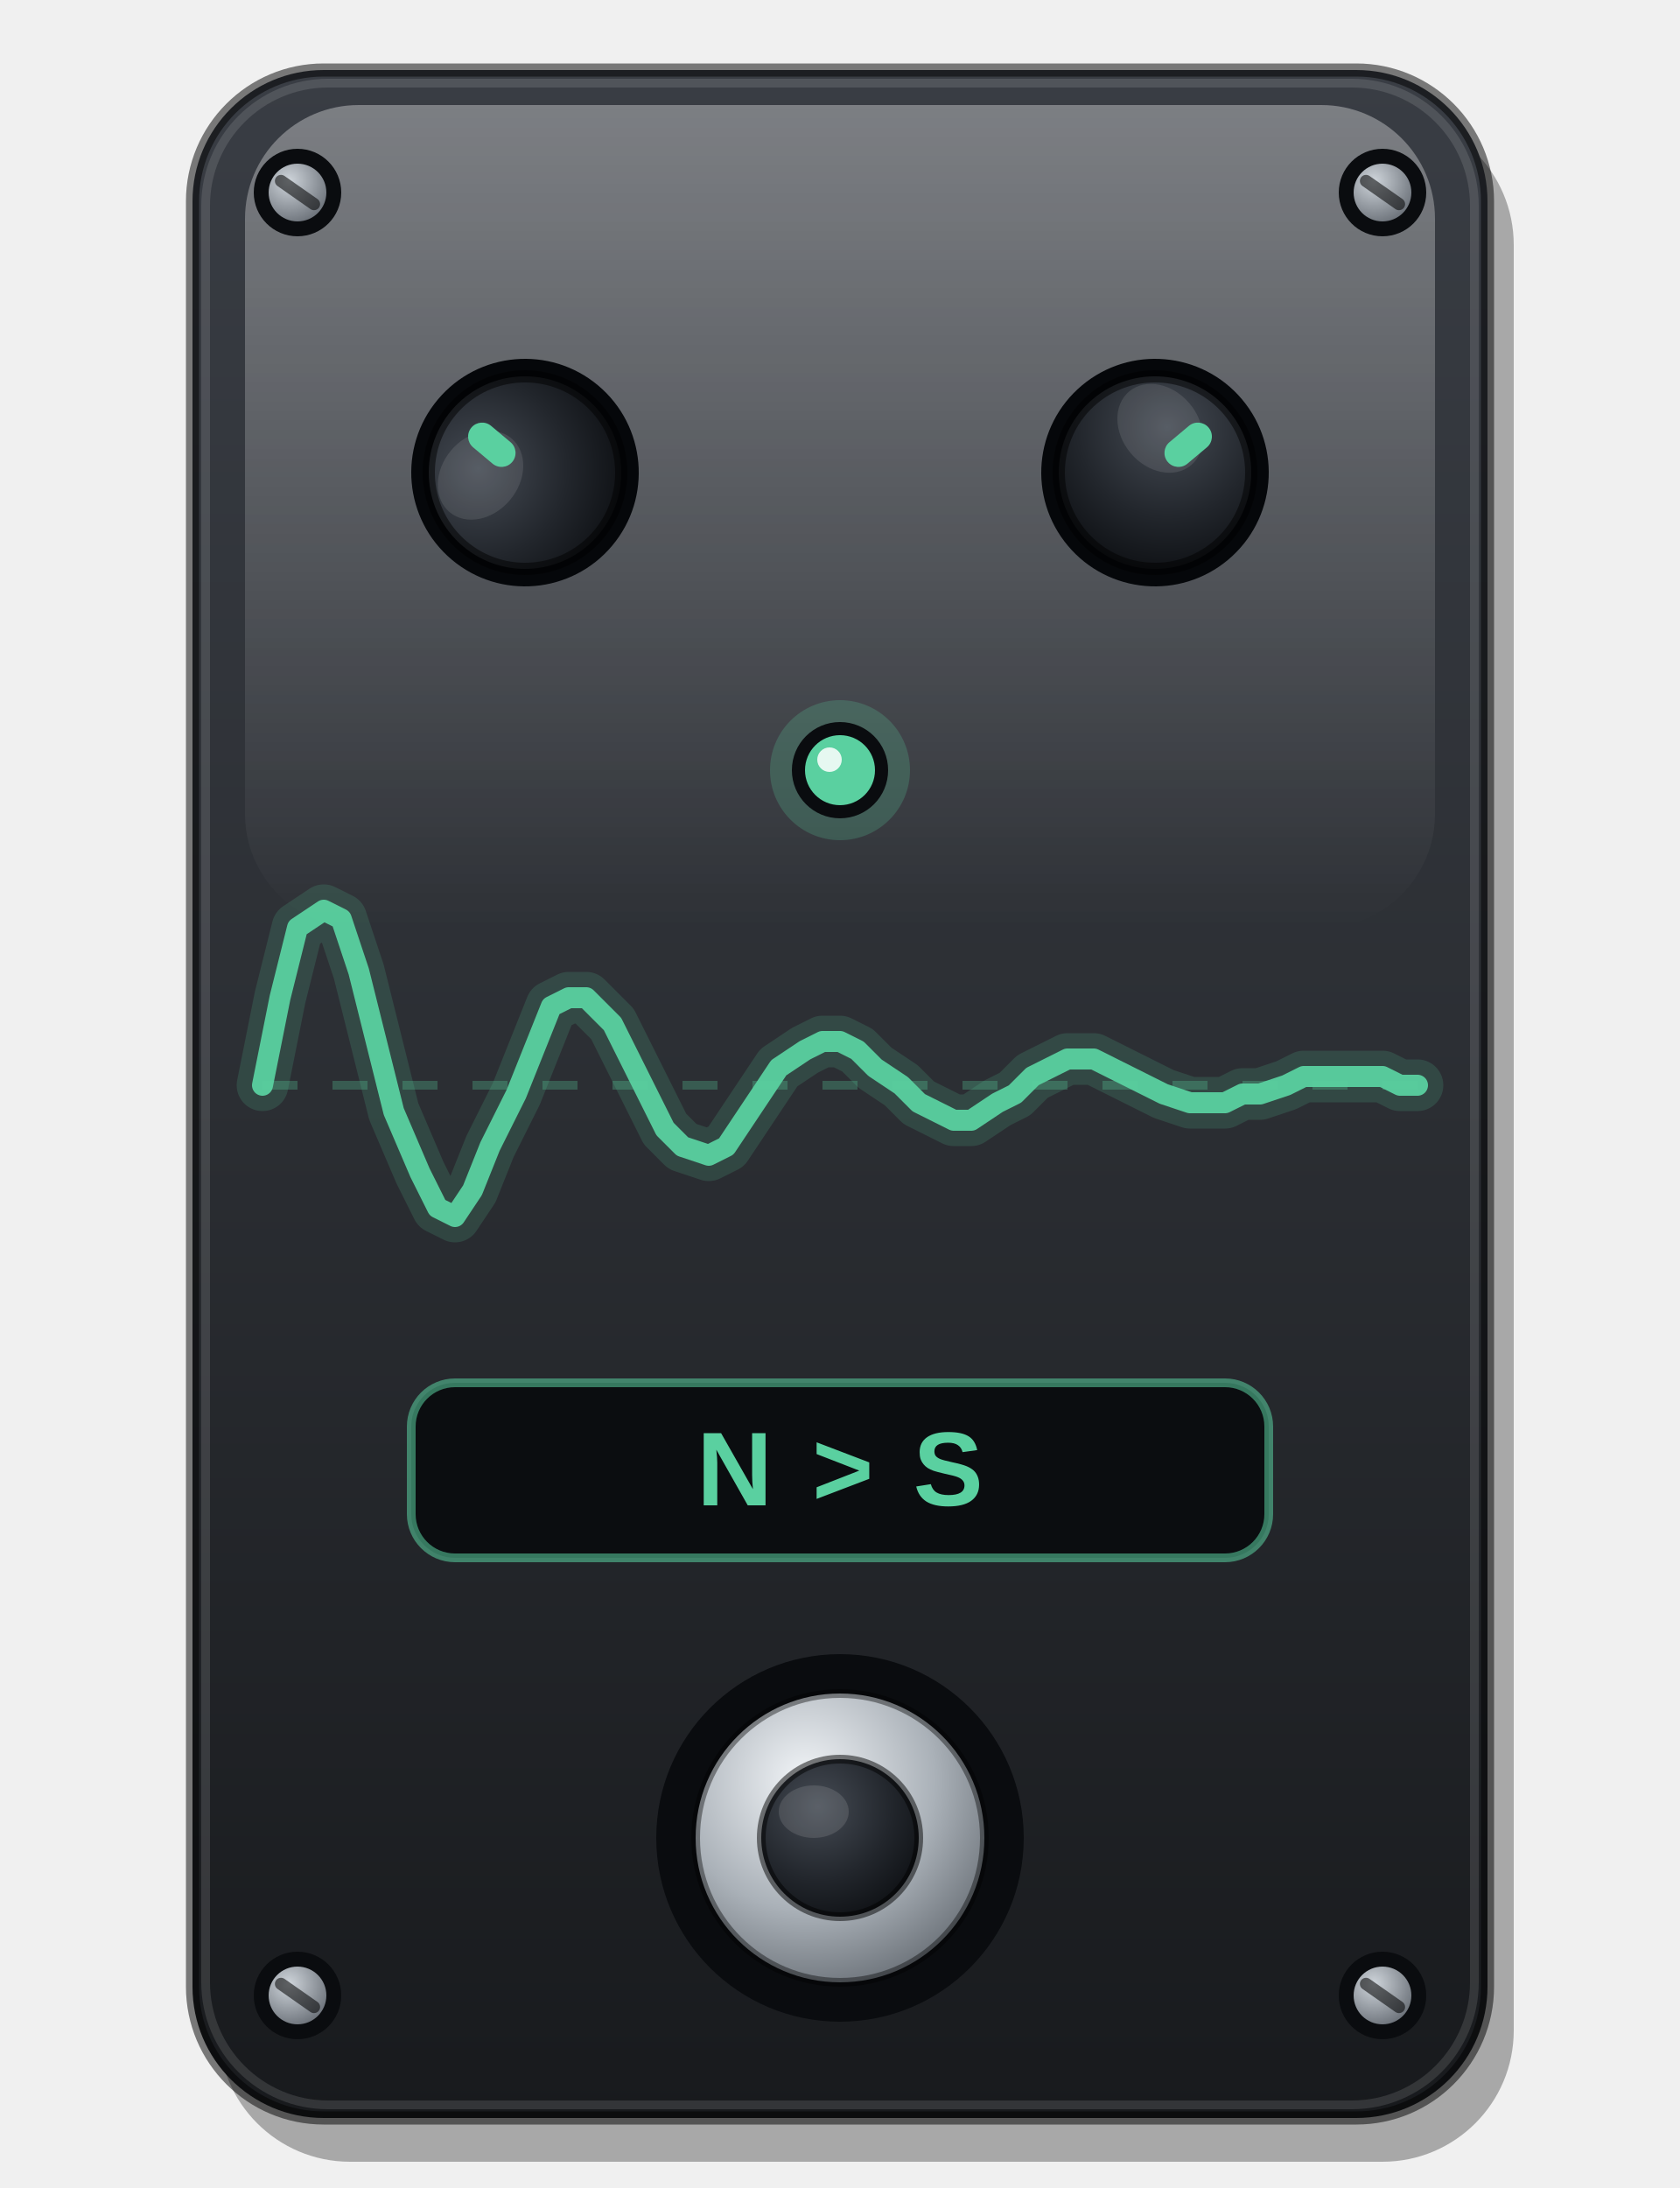
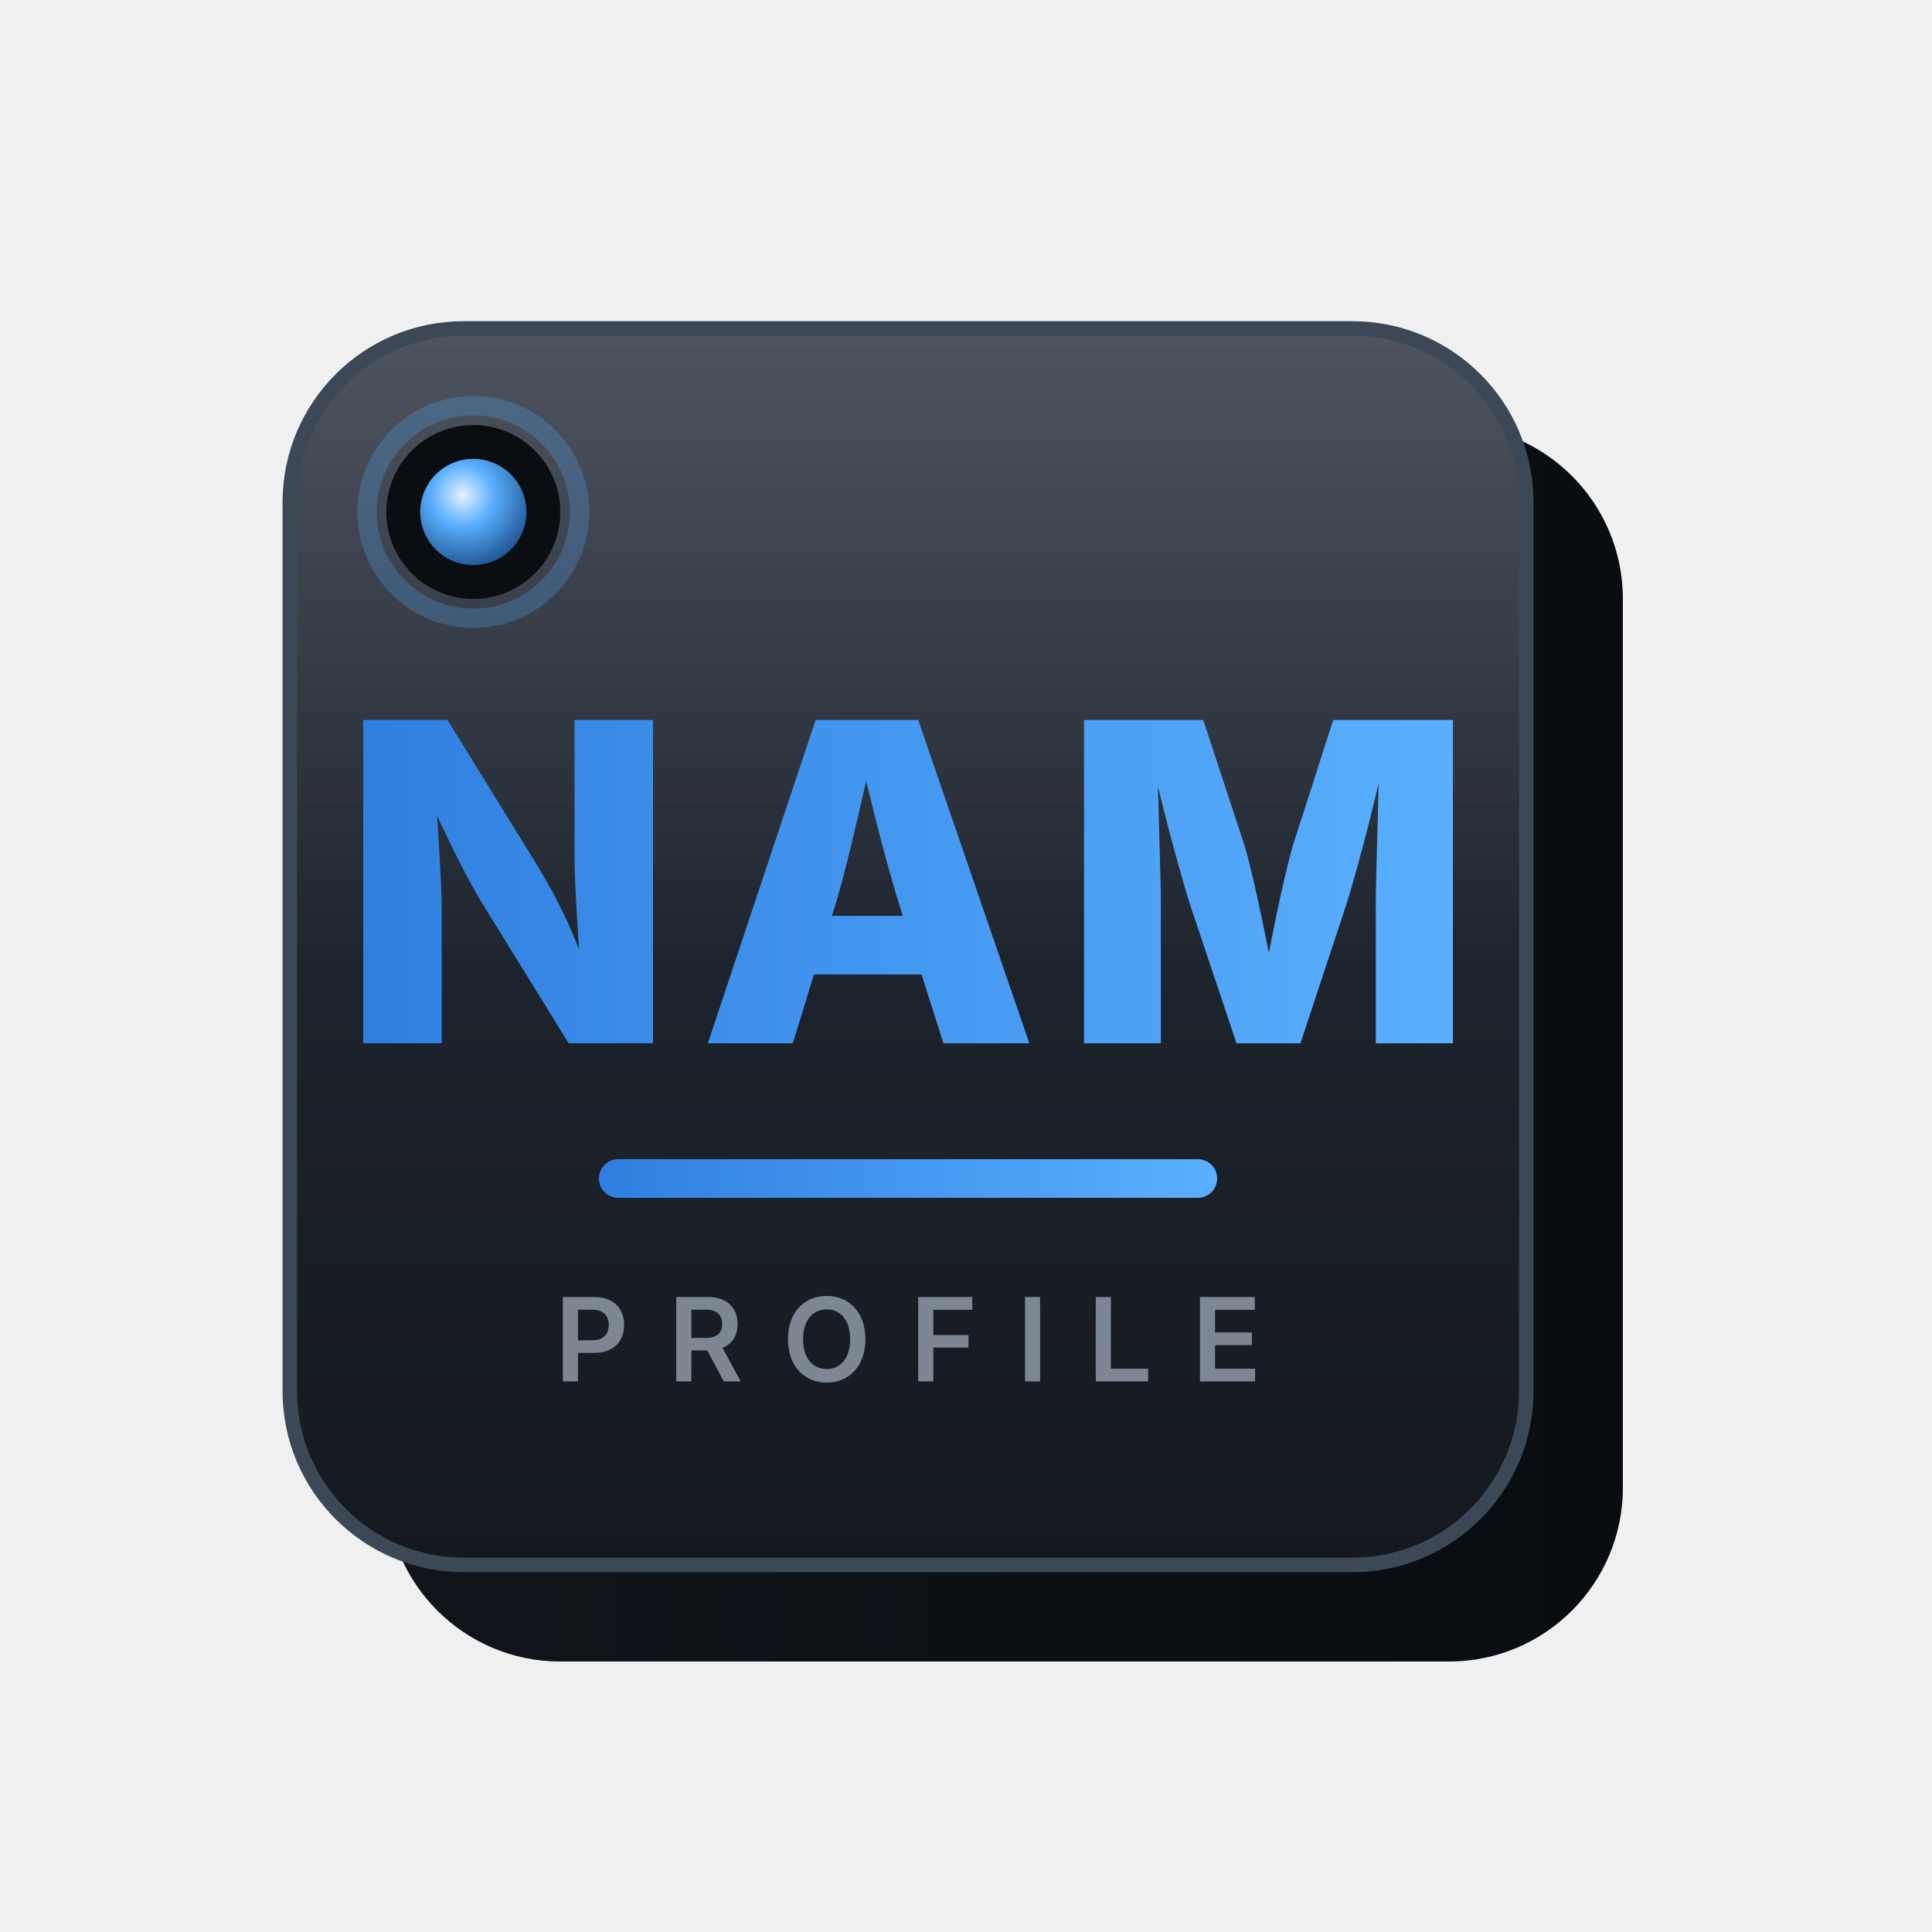
- <svg xmlns="http://www.w3.org/2000/svg" viewBox="0 0 192 250">
+ <svg xmlns="http://www.w3.org/2000/svg" viewBox="0 0 200 200" role="img" aria-label="NAM profile">
  <defs>
-     <linearGradient id="body" x1="0" y1="0" x2="0" y2="1">
-       <stop offset="0" stop-color="#393d44" />
-       <stop offset=".5" stop-color="#2b2e33" />
-       <stop offset="1" stop-color="#181a1d" />
+     <linearGradient id="nam-face" x1="0" y1="0" x2="0" y2="1">
+       <stop offset="0" stop-color="#2c3441" />
+       <stop offset=".55" stop-color="#1d232c" />
+       <stop offset="1" stop-color="#141920" />
    </linearGradient>
-     <linearGradient id="gloss" x1="0" y1="0" x2="0" y2="1">
-       <stop offset="0" stop-color="#fff" stop-opacity=".34" />
-       <stop offset="1" stop-color="#fff" stop-opacity="0" />
+     <linearGradient id="nam-side" x1="0" y1="0" x2="1" y2="0">
+       <stop offset="0" stop-color="#11151b" />
+       <stop offset="1" stop-color="#090c10" />
    </linearGradient>
-     <linearGradient id="plate" x1="0" y1="0" x2="0" y2="1">
-       <stop offset="0" stop-color="#23272d" />
-       <stop offset="1" stop-color="#0b0d10" />
+     <linearGradient id="nam-gloss" x1="0" y1="0" x2="0" y2="1">
+       <stop offset="0" stop-color="#ffffff" stop-opacity=".16" />
+       <stop offset="1" stop-color="#ffffff" stop-opacity="0" />
    </linearGradient>
-     <radialGradient id="kn" cx=".36" cy=".30" r=".85">
-       <stop offset="0" stop-color="#454b54" />
-       <stop offset=".55" stop-color="#22262c" />
-       <stop offset="1" stop-color="#090b0e" />
+     <linearGradient id="nam-accent" x1="0" y1="0" x2="1" y2="0">
+       <stop offset="0" stop-color="#2f7fe0" />
+       <stop offset="1" stop-color="#5ab0ff" />
+     </linearGradient>
+     <radialGradient id="nam-led" cx=".4" cy=".34" r=".72">
+       <stop offset="0" stop-color="#e4f2ff" />
+       <stop offset=".4" stop-color="#5ab0ff" />
+       <stop offset="1" stop-color="#1c4f8a" />
    </radialGradient>
-     <radialGradient id="metal" cx=".38" cy=".30" r=".9">
-       <stop offset="0" stop-color="#f2f5f8" />
-       <stop offset=".5" stop-color="#aab1b8" />
-       <stop offset="1" stop-color="#4d535a" />
-     </radialGradient>
-     <radialGradient id="scr" cx=".35" cy=".3" r=".9">
-       <stop offset="0" stop-color="#cfd5db" />
-       <stop offset="1" stop-color="#5a6068" />
-     </radialGradient>
-     <radialGradient id="led" cx=".4" cy=".35" r=".75">
-       <stop offset="0" stop-color="#ffffff" />
-       <stop offset=".35" stop-color="#5ad0a0" />
-       <stop offset="1" stop-color="#181a1d" />
-     </radialGradient>
+     <clipPath id="nam-clip">
+       <rect x="30" y="34" width="128" height="128" rx="18" />
+     </clipPath>
  </defs>
-   <linearGradient id="goldp" x1="0" y1="0" x2="0" y2="1">
-     <stop offset="0" stop-color="#f3dd86" />
-     <stop offset=".5" stop-color="#c9a341" />
-     <stop offset="1" stop-color="#8a691f" />
-   </linearGradient>
-   <linearGradient id="chromep" x1="0" y1="0" x2="0" y2="1">
-     <stop offset="0" stop-color="#eef2f5" />
-     <stop offset=".46" stop-color="#aab1b8" />
-     <stop offset=".54" stop-color="#cfd5da" />
-     <stop offset="1" stop-color="#7d848b" />
-   </linearGradient>
-   <pattern id="tweed" width="6" height="6" patternUnits="userSpaceOnUse">
-     <rect width="6" height="6" fill="#c8a25b" />
-     <path d="M0 0H6M0 3H6" stroke="#865f2c" stroke-width=".8" stroke-opacity=".55" />
-     <path d="M0 0V6M3 0V6" stroke="#e6c98c" stroke-width=".7" stroke-opacity=".5" />
-     <path d="M0 6 6 0" stroke="#6e4d22" stroke-width=".6" stroke-opacity=".4" />
-   </pattern>
-   <pattern id="cloth" width="5" height="5" patternUnits="userSpaceOnUse">
-     <path d="M0 0H5M0 2.5H5" stroke="#000" stroke-opacity=".22" stroke-width=".7" />
-     <path d="M0 0V5M2.5 0V5" stroke="#000" stroke-opacity=".13" stroke-width=".7" />
-   </pattern>
-   <pattern id="voxgr" width="15" height="15" patternUnits="userSpaceOnUse">
-     <path d="M7.5 0 0 7.5 7.5 15 15 7.5Z" fill="none" stroke="#5a4a26" stroke-opacity=".55" stroke-width="1.3" />
-     <path d="M0 0 15 15M15 0 0 15" stroke="#7c6638" stroke-opacity=".22" stroke-width=".6" />
-   </pattern>
-   <pattern id="salt" width="9" height="9" patternUnits="userSpaceOnUse">
-     <circle cx="1.5" cy="2" r=".9" fill="#dad4c4" opacity=".7" />
-     <circle cx="6" cy="5.5" r=".9" fill="#15120d" />
-     <circle cx="4" cy="1" r=".6" fill="#2a261d" />
-     <circle cx="8" cy="8" r=".7" fill="#cdc6b4" opacity=".6" />
-     <circle cx="2.5" cy="7.5" r=".7" fill="#1c180f" />
-   </pattern>
-   <pattern id="sparkle" width="8" height="8" patternUnits="userSpaceOnUse">
-     <circle cx="1.5" cy="1.5" r=".6" fill="#fff" opacity=".75" />
-     <circle cx="5.5" cy="4" r=".5" fill="#fff" opacity=".5" />
-     <circle cx="3.5" cy="6.5" r=".5" fill="#e6e9ec" opacity=".7" />
-     <circle cx="7" cy="1" r=".4" fill="#fff" opacity=".6" />
-   </pattern>
-   <pattern id="jute" width="7" height="7" patternUnits="userSpaceOnUse">
-     <path d="M0 3.5H7M3.5 0V7" stroke="#000" stroke-opacity=".45" stroke-width="1.6" />
-     <path d="M0 0H7" stroke="#4a4438" stroke-opacity=".5" stroke-width="1" />
-   </pattern>
-   <pattern id="weave" width="12" height="12" patternUnits="userSpaceOnUse">
-     <rect width="12" height="12" fill="#241d15" />
-     <rect x="0" y="0" width="5.2" height="5.2" fill="#3e3122" />
-     <rect x="6.2" y="6.2" width="5.2" height="5.2" fill="#3e3122" />
-     <rect x="6.2" y="0" width="5.2" height="5.2" fill="#2c2318" />
-     <rect x="0" y="6.2" width="5.2" height="5.2" fill="#2c2318" />
-   </pattern>
-   <pattern id="dplate" width="13" height="13" patternUnits="userSpaceOnUse">
-     <rect width="13" height="13" fill="#aab1b8" />
-     <path d="M1 4l3-3 3 3M7.5 10.5l3-3 3 3" fill="none" stroke="#5f666d" stroke-width="1.5" />
-     <path d="M1 5l3-3 3 3M7.5 11.5l3-3 3 3" fill="none" stroke="#eef1f4" stroke-width=".7" />
-   </pattern>
-   <radialGradient id="cone" cx=".5" cy=".42" r=".58">
-     <stop offset="0" stop-color="#3c3c40" />
-     <stop offset=".7" stop-color="#161618" />
-     <stop offset="1" stop-color="#040405" />
-   </radialGradient>
-   <rect x="25" y="13" width="148" height="234" rx="15" fill="#000" opacity=".3" />
-   <rect x="22" y="8" width="148" height="234" rx="15" fill="url(#body)" stroke="#000" stroke-opacity=".5" stroke-width="1.5" />
-   <rect x="23.5" y="9.5" width="145" height="231" rx="14" fill="none" stroke="#fff" stroke-opacity=".12" />
-   <rect x="28" y="12" width="136" height="94" rx="13" fill="url(#gloss)" />
-   <circle cx="34" cy="22" r="5" fill="#0a0c0f" />
-   <circle cx="34" cy="22" r="3.3" fill="url(#scr)" />
-   <rect x="31" y="21.3" width="6" height="1.4" rx=".7" fill="#000" opacity=".55" transform="rotate(35 34 22)" />
-   <circle cx="158" cy="22" r="5" fill="#0a0c0f" />
-   <circle cx="158" cy="22" r="3.3" fill="url(#scr)" />
-   <rect x="155" y="21.3" width="6" height="1.4" rx=".7" fill="#000" opacity=".55" transform="rotate(35 158 22)" />
-   <circle cx="34" cy="228" r="5" fill="#0a0c0f" />
-   <circle cx="34" cy="228" r="3.3" fill="url(#scr)" />
-   <rect x="31" y="227.3" width="6" height="1.4" rx=".7" fill="#000" opacity=".55" transform="rotate(35 34 228)" />
-   <circle cx="158" cy="228" r="5" fill="#0a0c0f" />
-   <circle cx="158" cy="228" r="3.3" fill="url(#scr)" />
-   <rect x="155" y="227.3" width="6" height="1.4" rx=".7" fill="#000" opacity=".55" transform="rotate(35 158 228)" />
-   <g transform="rotate(-50.0 60.0 54)">
-     <circle cx="60.0" cy="54" r="13" fill="#05070a" />
-     <circle cx="60.0" cy="54" r="11" fill="url(#kn)" />
-     <circle cx="60.0" cy="54" r="11" fill="none" stroke="#000" stroke-opacity=".5" stroke-width="1.4" />
-     <ellipse cx="56.5" cy="50.3" rx="5.5" ry="4.4" fill="#fff" opacity=".10" />
-     <rect x="58.4" y="46.0" width="3.2" height="6.1" rx="1.6" fill="#5ad0a0" />
+   <rect x="40" y="44" width="128" height="128" rx="18" fill="url(#nam-side)" />
+   <g clip-path="url(#nam-clip)">
+     <rect x="30" y="34" width="128" height="128" fill="url(#nam-face)" />
+     <rect x="30" y="34" width="128" height="66" fill="url(#nam-gloss)" />
  </g>
-   <g transform="rotate(50.0 132.0 54)">
-     <circle cx="132.0" cy="54" r="13" fill="#05070a" />
-     <circle cx="132.0" cy="54" r="11" fill="url(#kn)" />
-     <circle cx="132.0" cy="54" r="11" fill="none" stroke="#000" stroke-opacity=".5" stroke-width="1.4" />
-     <ellipse cx="128.5" cy="50.3" rx="5.5" ry="4.4" fill="#fff" opacity=".10" />
-     <rect x="130.4" y="46.0" width="3.2" height="6.1" rx="1.6" fill="#5ad0a0" />
-   </g>
-   <circle cx="96" cy="88" r="8" fill="#5ad0a0" opacity=".22" />
-   <circle cx="96" cy="88" r="5.5" fill="#0a0c0f" />
-   <circle cx="96" cy="88" r="4" fill="#5ad0a0" />
-   <circle cx="94.8" cy="86.8" r="1.4" fill="#fff" opacity=".85" />
-   <path d="M30 124 H162" stroke="#5ad0a0" stroke-width="1" stroke-opacity=".28" stroke-dasharray="4 4" />
-   <path d="M30 124 L32 114 L34 106 L37 104 L39 105 L41 111 L43 119 L45 127 L48 134 L50 138 L52 139 L54 136 L56 131 L59 125 L61 120 L63 115 L65 114 L67 114 L70 117 L72 121 L74 125 L76 129 L78 131 L81 132 L83 131 L85 128 L87 125 L89 122 L92 120 L94 119 L96 119 L98 120 L100 122 L103 124 L105 126 L107 127 L109 128 L111 128 L114 126 L116 125 L118 123 L120 122 L122 121 L125 121 L127 122 L129 123 L131 124 L133 125 L136 126 L138 126 L140 126 L142 125 L144 125 L147 124 L149 123 L151 123 L153 123 L155 123 L158 123 L160 124 L162 124" fill="none" stroke="#5ad0a0" stroke-width="5.9" stroke-opacity=".16" stroke-linecap="round" stroke-linejoin="round" />
-   <path d="M30 124 L32 114 L34 106 L37 104 L39 105 L41 111 L43 119 L45 127 L48 134 L50 138 L52 139 L54 136 L56 131 L59 125 L61 120 L63 115 L65 114 L67 114 L70 117 L72 121 L74 125 L76 129 L78 131 L81 132 L83 131 L85 128 L87 125 L89 122 L92 120 L94 119 L96 119 L98 120 L100 122 L103 124 L105 126 L107 127 L109 128 L111 128 L114 126 L116 125 L118 123 L120 122 L122 121 L125 121 L127 122 L129 123 L131 124 L133 125 L136 126 L138 126 L140 126 L142 125 L144 125 L147 124 L149 123 L151 123 L153 123 L155 123 L158 123 L160 124 L162 124" fill="none" stroke="#5ad0a0" stroke-width="2.4" stroke-opacity="0.95" stroke-linecap="round" stroke-linejoin="round" />
-   <rect x="47" y="158" width="98" height="20" rx="5" fill="#0b0d10" stroke="#5ad0a0" stroke-opacity=".55" />
-   <text x="96" y="172" text-anchor="middle" font-family="Arial,Helvetica,sans-serif" font-weight="800" font-size="12" letter-spacing=".6" fill="#5ad0a0">N &gt; S</text>
-   <circle cx="96" cy="210" r="21" fill="#0a0c0f" />
-   <circle cx="96" cy="210" r="16.5" fill="url(#metal)" />
-   <circle cx="96" cy="210" r="16.5" fill="none" stroke="#000" stroke-opacity=".4" />
-   <circle cx="96" cy="210" r="9" fill="url(#kn)" stroke="#000" stroke-opacity=".5" />
-   <ellipse cx="93" cy="207" rx="4" ry="3" fill="#fff" opacity=".12" />
+   <rect x="30" y="34" width="128" height="128" rx="18" fill="none" stroke="#3d4856" stroke-width="1.5" />
+   <circle cx="49" cy="53" r="9" fill="#0a0d11" />
+   <circle cx="49" cy="53" r="5.5" fill="url(#nam-led)" />
+   <circle cx="49" cy="53" r="11" fill="none" stroke="#5ab0ff" stroke-opacity=".25" stroke-width="2" />
+   <text x="94" y="108" text-anchor="middle" font-family="'Inter','Helvetica Neue',Arial,sans-serif" font-size="46" font-weight="800" letter-spacing="2" fill="url(#nam-accent)">NAM</text>
+   <rect x="62" y="120" width="64" height="4" rx="2" fill="url(#nam-accent)" />
+   <text x="94" y="143" text-anchor="middle" font-family="'Inter','Helvetica Neue',Arial,sans-serif" font-size="12" font-weight="600" letter-spacing="4" fill="#7d8794">PROFILE</text>
</svg>
